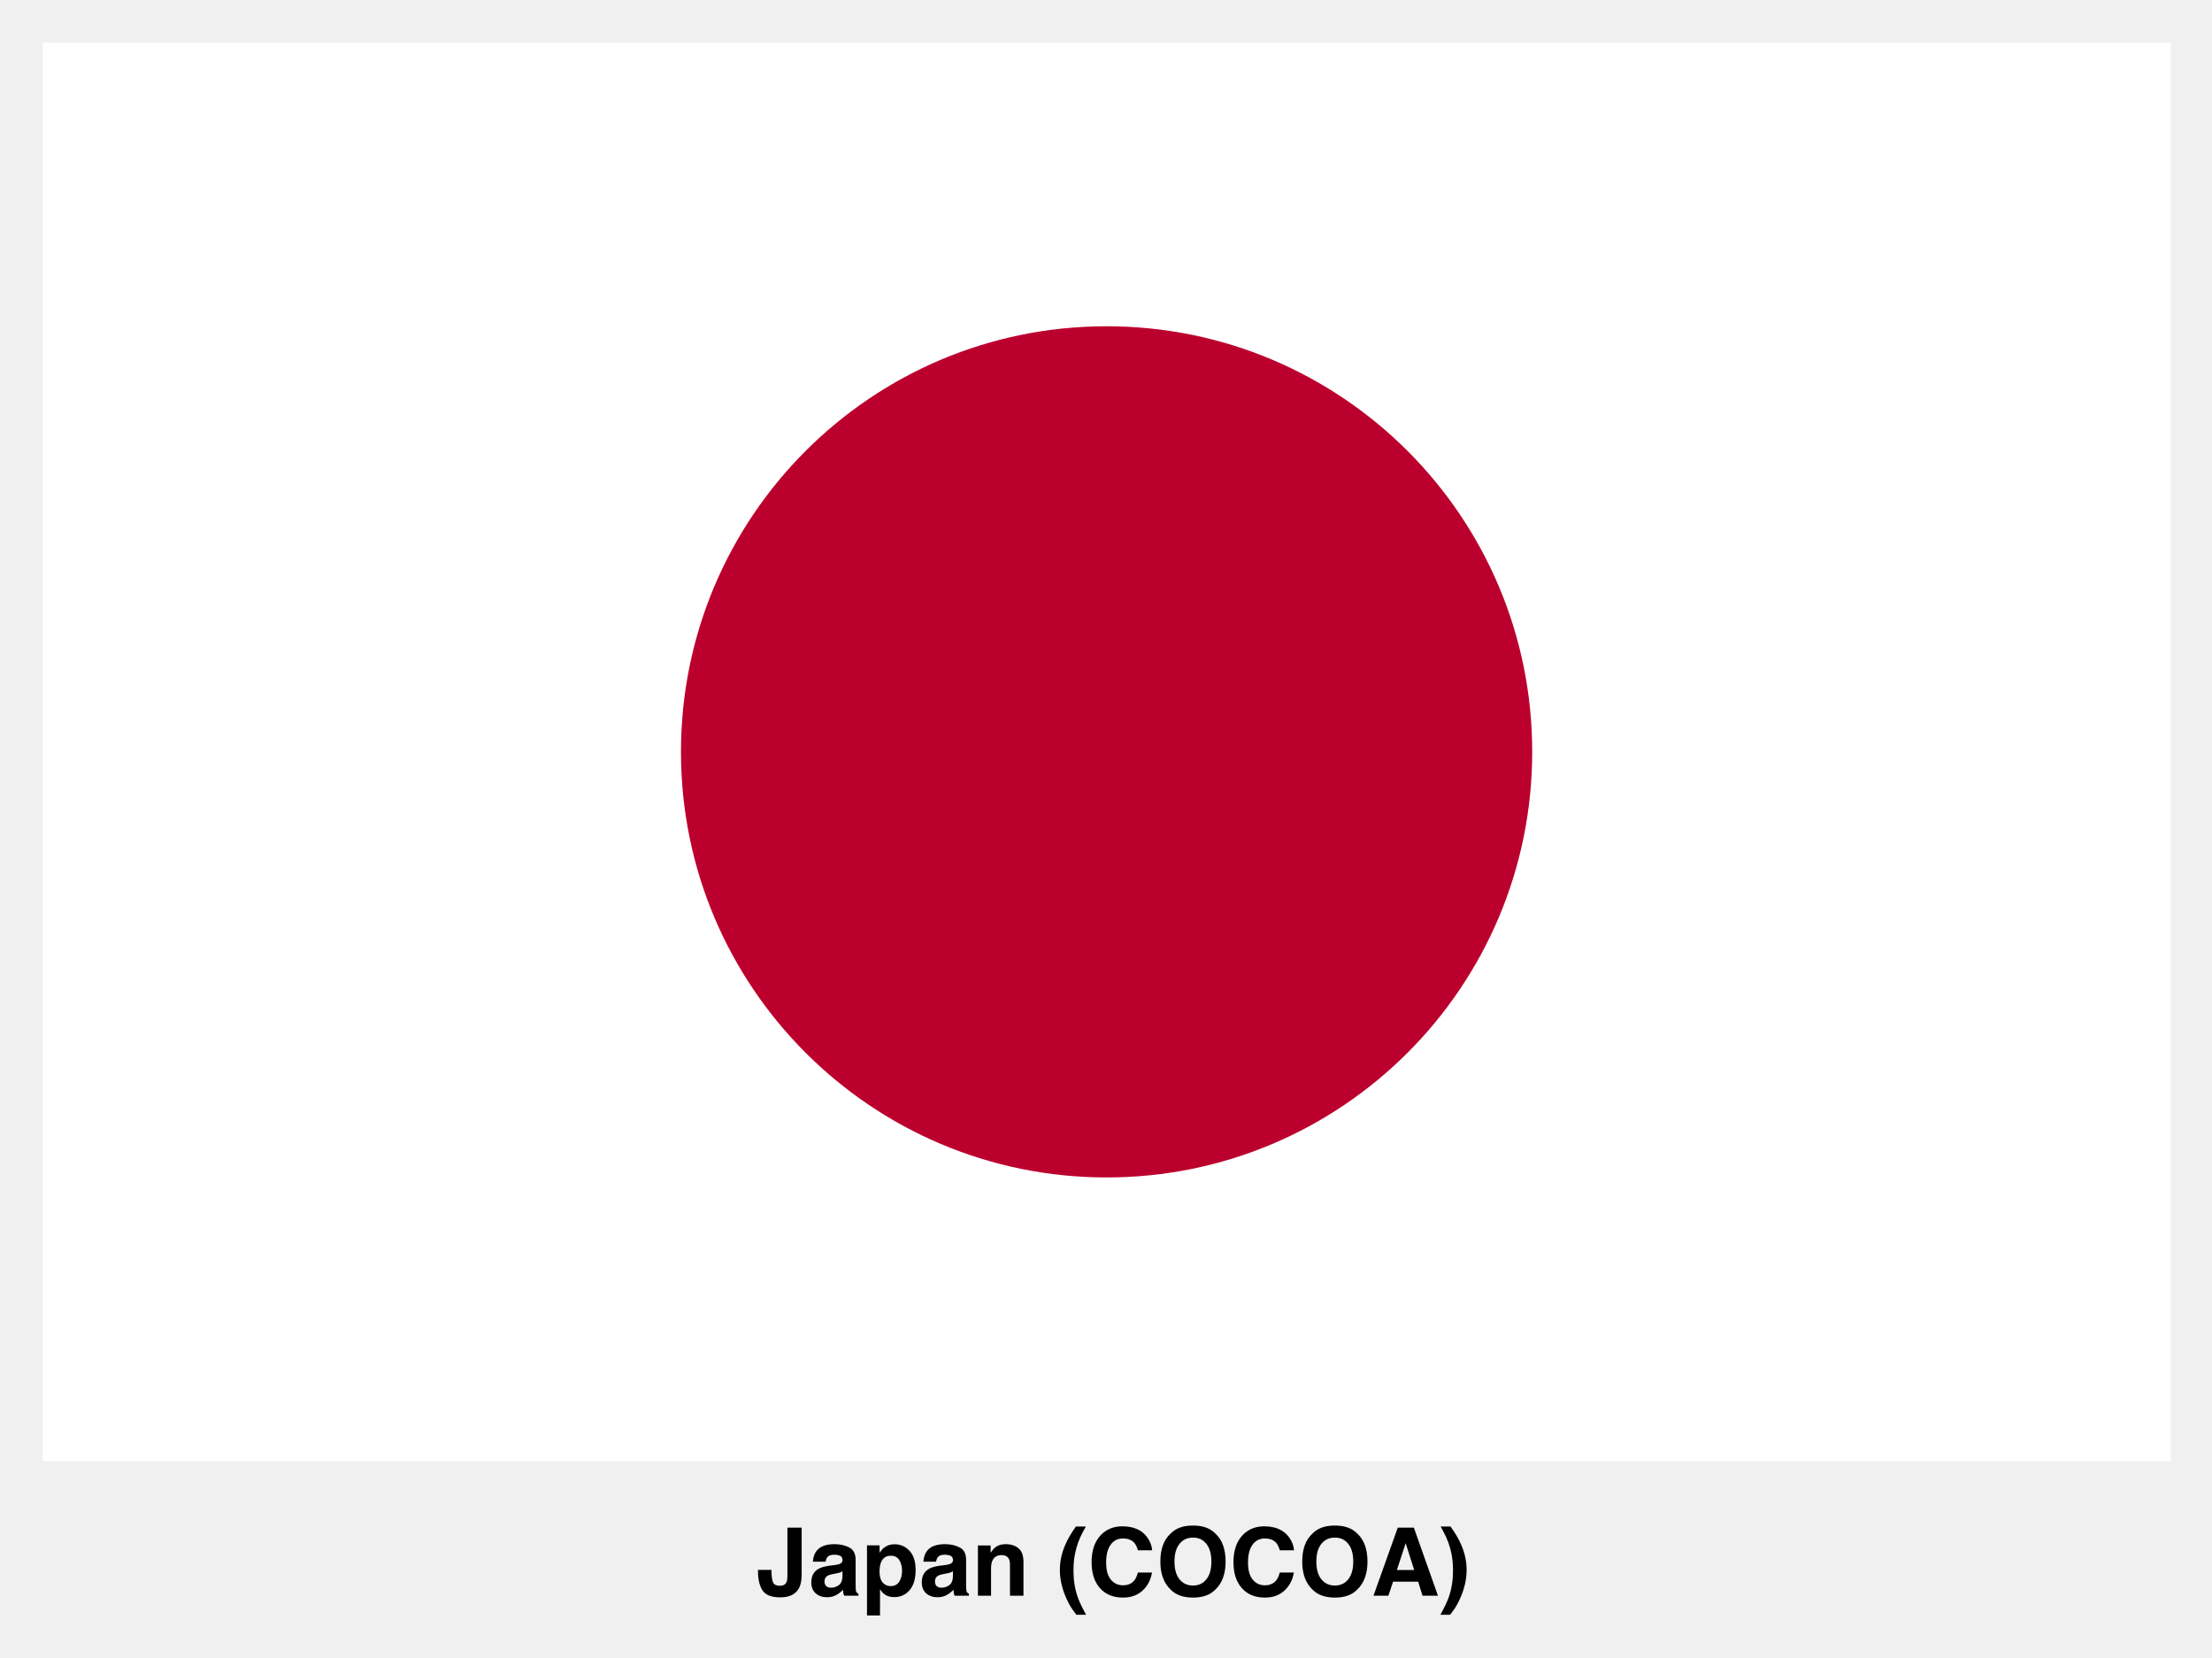
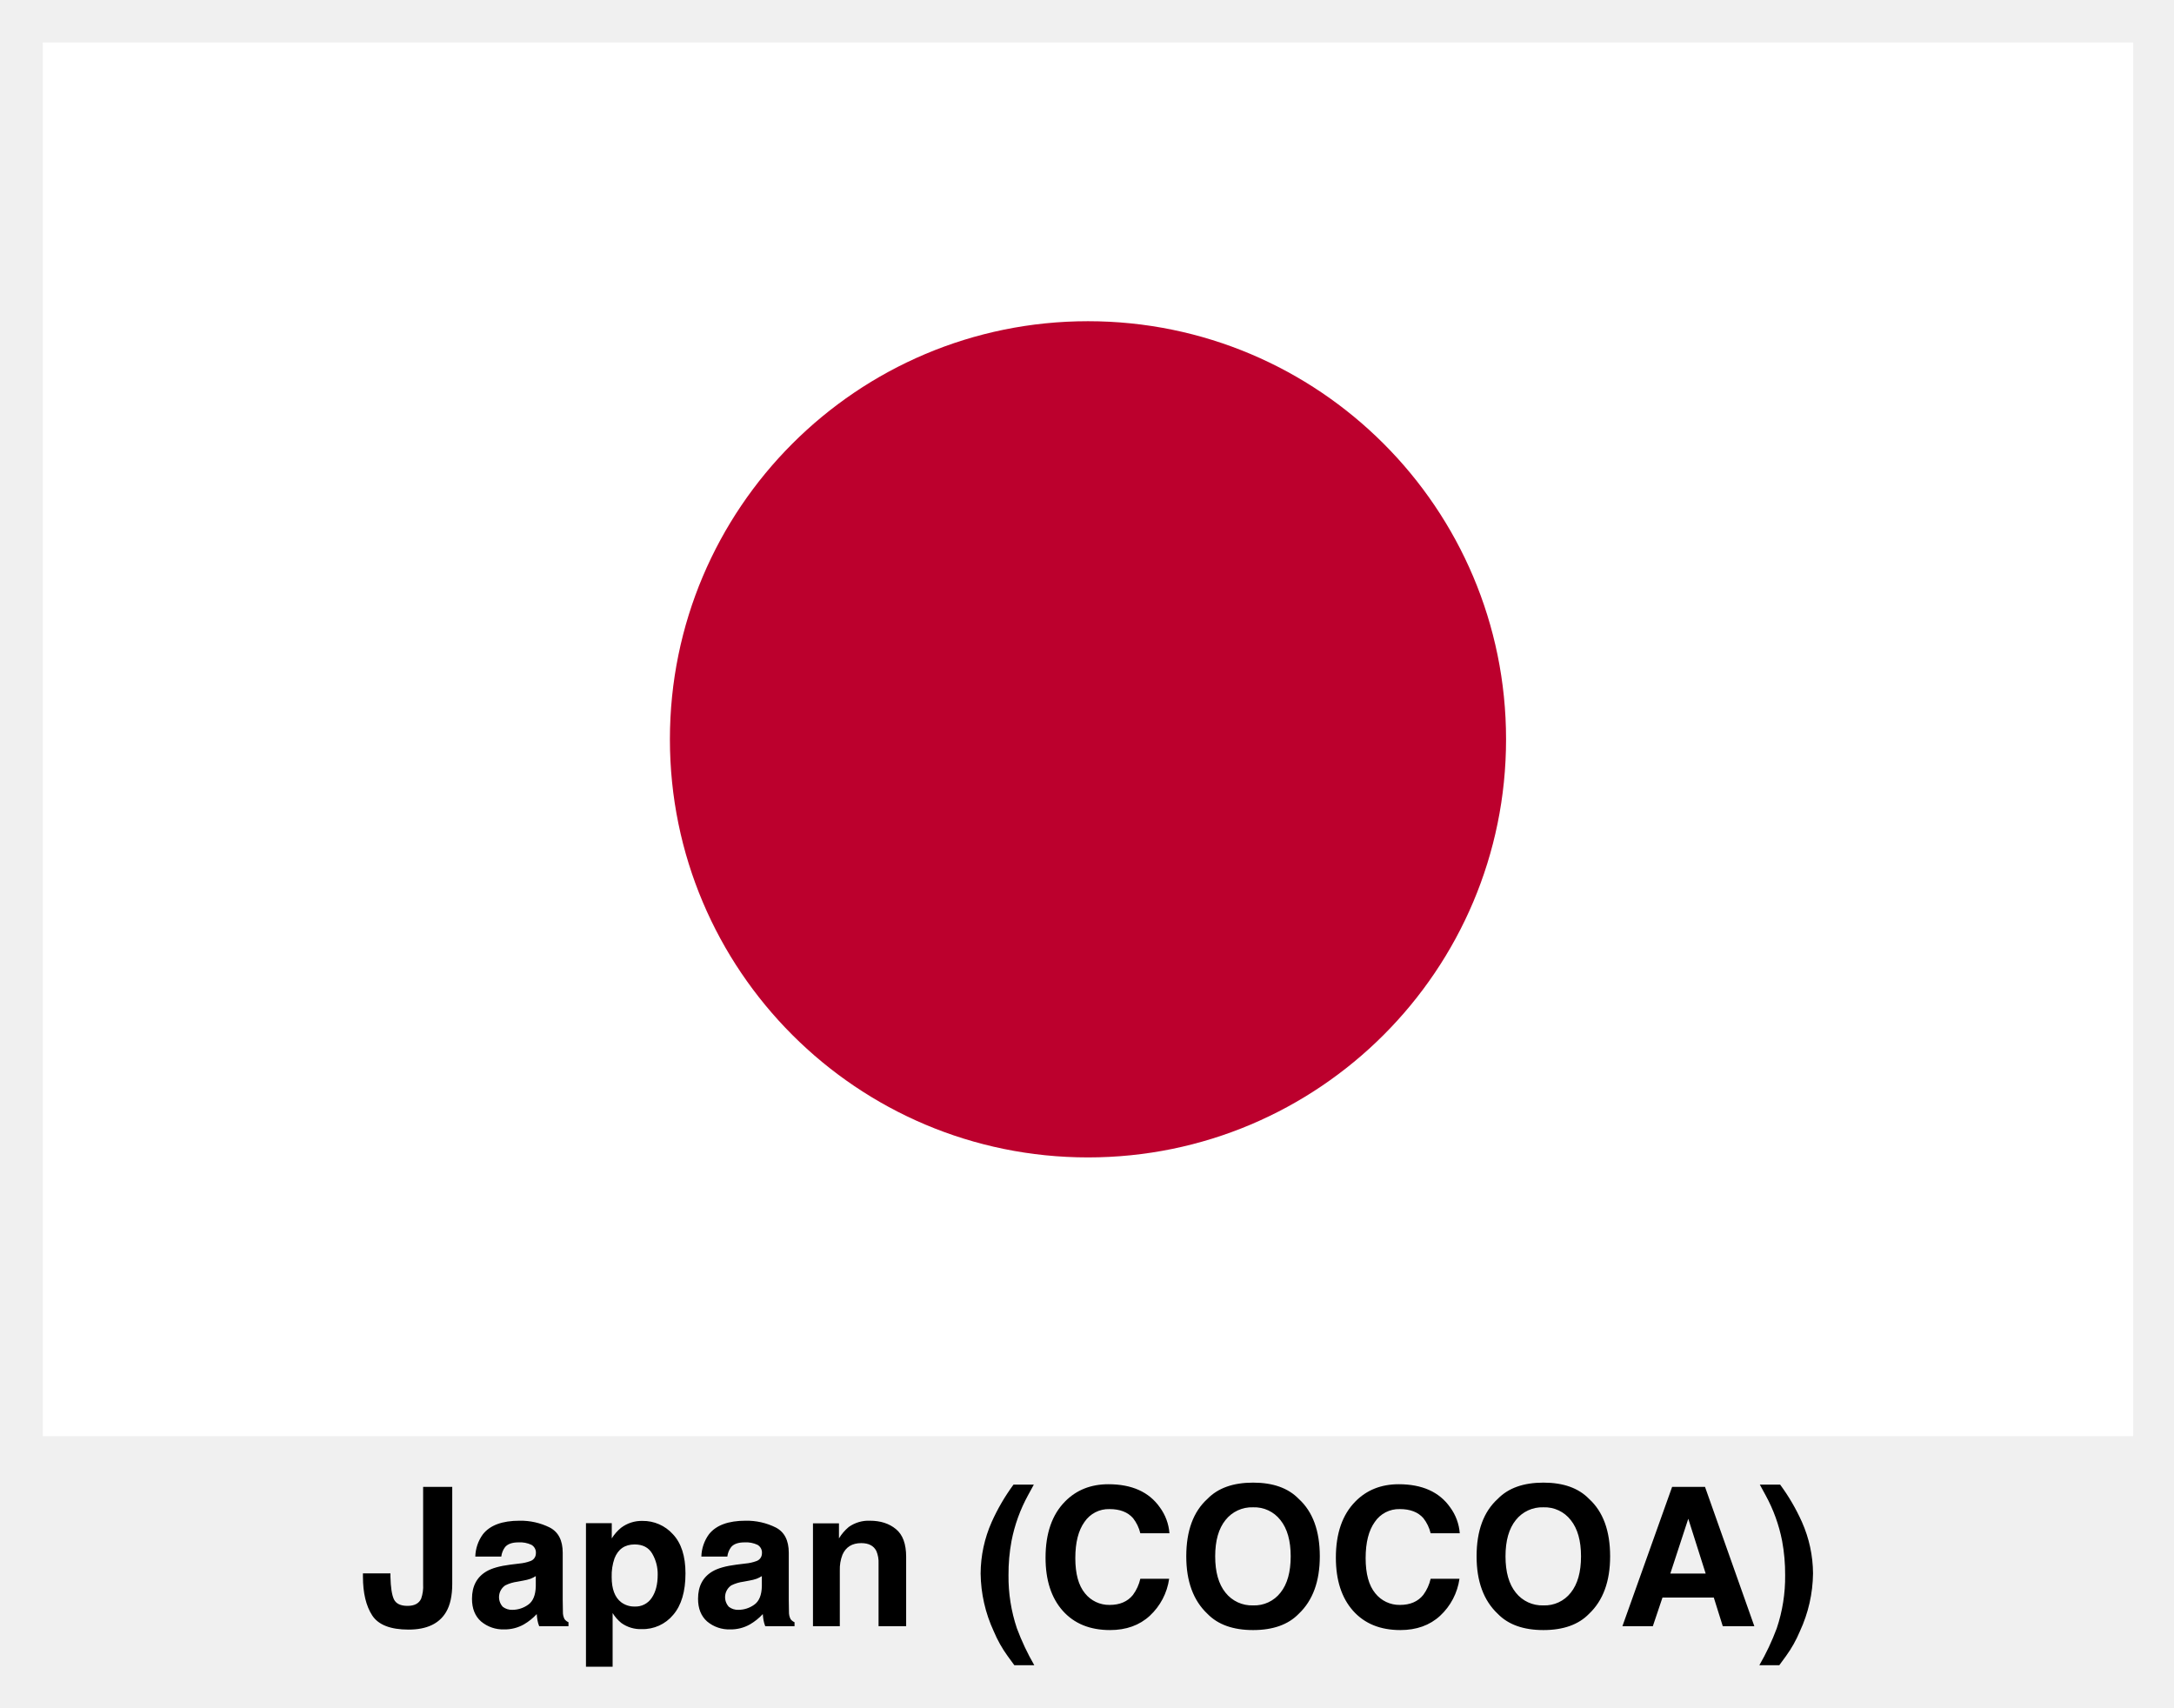
- <svg xmlns="http://www.w3.org/2000/svg" role="img" viewBox="-17.99 -17.99 935.48 700.98">
-   <path fill="#fff" d="M0 0h900v600H0z" />
-   <circle cx="450" cy="300" r="180" fill="#bc002d" />
-   <path d="M486.543 627.225c-4.115 0-7.259 1.12-9.434 3.359-2.917 2.643-4.375 6.602-4.375 11.875 0 5.169 1.458 9.128 4.375 11.875 2.174 2.24 5.319 3.359 9.434 3.359 4.115 0 7.259-1.12 9.434-3.359 2.904-2.747 4.355-6.706 4.355-11.875 0-5.273-1.452-9.232-4.355-11.875-2.174-2.24-5.319-3.359-9.434-3.359zm60 0c-4.115 0-7.259 1.12-9.434 3.359-2.917 2.643-4.375 6.602-4.375 11.875 0 5.169 1.458 9.128 4.375 11.875 2.174 2.24 5.319 3.359 9.434 3.359 4.115 0 7.259-1.12 9.434-3.359 2.904-2.747 4.355-6.706 4.355-11.875 0-5.273-1.452-9.232-4.355-11.875-2.174-2.24-5.319-3.359-9.434-3.359zm-89.902.332c-3.62 0-6.602 1.185-8.945 3.555-2.695 2.721-4.043 6.595-4.043 11.621 0 4.648 1.185 8.307 3.555 10.977 2.37 2.656 5.625 3.984 9.766 3.984 3.346 0 6.087-.983 8.223-2.949 2.148-1.966 3.483-4.518 4.004-7.656h-5.957c-.404 1.484-.911 2.598-1.523 3.34-1.107 1.38-2.715 2.07-4.824 2.07-2.057 0-3.757-.801-5.098-2.402-1.328-1.615-1.992-4.036-1.992-7.266 0-3.229.632-5.723 1.895-7.48 1.263-1.771 2.988-2.656 5.176-2.656 2.148 0 3.77.625 4.863 1.875.612.703 1.113 1.745 1.504 3.125h6.016c-.091-1.797-.755-3.587-1.992-5.371-2.24-3.177-5.781-4.766-10.625-4.766zm60 0c-3.62 0-6.602 1.185-8.945 3.555-2.695 2.721-4.043 6.595-4.043 11.621 0 4.648 1.185 8.307 3.555 10.977 2.37 2.656 5.625 3.984 9.766 3.984 3.346 0 6.087-.983 8.223-2.949 2.148-1.966 3.483-4.518 4.004-7.656h-5.957c-.404 1.484-.911 2.598-1.523 3.34-1.107 1.38-2.715 2.07-4.824 2.07-2.057 0-3.757-.801-5.098-2.402-1.328-1.615-1.992-4.036-1.992-7.266 0-3.229.632-5.723 1.895-7.48 1.263-1.771 2.988-2.656 5.176-2.656 2.148 0 3.77.625 4.863 1.875.612.703 1.113 1.745 1.504 3.125h6.016c-.091-1.797-.755-3.587-1.992-5.371-2.24-3.177-5.781-4.766-10.625-4.766zm-79.609.078c-1.979 2.76-3.483 5.339-4.512 7.734-1.523 3.516-2.285 7.057-2.285 10.625-0 3.919.905 7.904 2.715 11.953 1.016 2.266 1.973 3.971 2.871 5.117l1.387 1.895h4.121c-1.719-3.099-2.917-5.638-3.594-7.617-1.159-3.346-1.738-7.012-1.738-10.996 0-2.552.208-4.909.625-7.07.638-3.294 1.777-6.445 3.418-9.453l1.191-2.188zm154.238 0l1.191 2.188c1.641 3.008 2.78 6.159 3.418 9.453.417 2.161.625 4.518.625 7.07 0 3.984-.579 7.65-1.738 10.996-.677 1.979-1.875 4.518-3.594 7.617h4.121l1.387-1.895c.898-1.146 1.855-2.852 2.871-5.117 1.81-4.049 2.715-8.034 2.715-11.953 0-3.568-.762-7.109-2.285-10.625-1.029-2.396-2.533-4.974-4.512-7.734zm-276.25.469v20.137c0 1.393-.137 2.383-.41 2.969-.456.99-1.393 1.484-2.812 1.484-1.432 0-2.37-.449-2.812-1.348-.43-.911-.671-2.48-.723-4.707v-.664h-5.684v.664c0 3.385.638 6.061 1.914 8.027 1.276 1.953 3.783 2.93 7.52 2.93 3.737 0 6.322-1.211 7.754-3.633.846-1.432 1.27-3.372 1.27-5.82v-20.039zm258.125 0l-10.273 28.789h6.289l1.992-5.918h10.605l1.855 5.918h6.523l-10.195-28.789zm-86.602 4.219c2.383 0 4.271.885 5.664 2.656 1.406 1.758 2.109 4.251 2.109 7.48 0 3.242-.703 5.742-2.109 7.5-1.393 1.758-3.281 2.637-5.664 2.637s-4.284-.879-5.703-2.637c-1.419-1.758-2.129-4.258-2.129-7.5 0-3.242.71-5.742 2.129-7.5 1.419-1.758 3.32-2.637 5.703-2.637zm60 0c2.383 0 4.271.885 5.664 2.656 1.406 1.758 2.109 4.251 2.109 7.48 0 3.242-.703 5.742-2.109 7.5-1.393 1.758-3.281 2.637-5.664 2.637s-4.284-.879-5.703-2.637c-1.419-1.758-2.129-4.258-2.129-7.5 0-3.242.71-5.742 2.129-7.5 1.419-1.758 3.32-2.637 5.703-2.637zm29.941 2.363l3.594 11.328h-7.305zm-241.543.41c-3.581 0-6.107.938-7.578 2.812-.924 1.198-1.445 2.728-1.562 4.59h5.371c.13-.82.391-1.471.781-1.953.547-.651 1.478-.977 2.793-.977 1.172 0 2.057.169 2.656.508.612.326.918.924.918 1.797 0 .716-.397 1.243-1.191 1.582-.443.195-1.178.358-2.207.488l-1.895.234c-2.148.273-3.776.729-4.883 1.367-2.018 1.172-3.027 3.066-3.027 5.684 0 2.018.625 3.581 1.875 4.688 1.263 1.094 2.858 1.641 4.785 1.641 1.51 0 2.865-.345 4.062-1.035 1.003-.586 1.888-1.296 2.656-2.129.039.482.091.911.156 1.289.065.378.182.781.352 1.211h6.055v-.82c-.365-.169-.638-.384-.82-.645-.182-.26-.293-.755-.332-1.484-.026-.964-.039-1.784-.039-2.461v-9.766c0-2.565-.905-4.31-2.715-5.234-1.81-.924-3.88-1.387-6.211-1.387zm46.719 0c-3.581 0-6.107.938-7.578 2.812-.924 1.198-1.445 2.728-1.562 4.59h5.371c.13-.82.391-1.471.781-1.953.547-.651 1.478-.977 2.793-.977 1.172 0 2.057.169 2.656.508.612.326.918.924.918 1.797 0 .716-.397 1.243-1.191 1.582-.443.195-1.178.358-2.207.488l-1.895.234c-2.148.273-3.776.729-4.883 1.367-2.018 1.172-3.027 3.066-3.027 5.684 0 2.018.625 3.581 1.875 4.688 1.263 1.094 2.858 1.641 4.785 1.641 1.51 0 2.865-.345 4.062-1.035 1.003-.586 1.888-1.296 2.656-2.129.039.482.091.911.156 1.289.065.378.182.781.352 1.211h6.055v-.82c-.365-.169-.638-.384-.82-.645-.182-.26-.293-.755-.332-1.484-.026-.964-.039-1.784-.039-2.461v-9.766c0-2.565-.905-4.31-2.715-5.234-1.81-.924-3.88-1.387-6.211-1.387zm25.684 0c-1.758 0-3.21.43-4.355 1.289-.638.482-1.315 1.27-2.031 2.363v-3.105h-5.371v21.25h5.547v-11.523c0-1.315.182-2.396.547-3.242.703-1.602 1.999-2.402 3.887-2.402 1.536 0 2.578.547 3.125 1.641.299.599.449 1.458.449 2.578v12.949h5.703v-14.336c0-2.669-.703-4.577-2.109-5.723-1.393-1.159-3.19-1.738-5.391-1.738zm-47.012.039c-1.706 0-3.177.475-4.414 1.426-.677.534-1.315 1.263-1.914 2.188v-3.145h-5.332v29.668h5.508v-11.094c.586.898 1.185 1.582 1.797 2.051 1.12.846 2.526 1.27 4.219 1.27 2.656 0 4.824-.983 6.504-2.949 1.693-1.966 2.539-4.824 2.539-8.574 0-3.555-.866-6.25-2.598-8.086-1.719-1.836-3.822-2.754-6.309-2.754zm-1.602 4.863c1.68 0 2.891.632 3.633 1.895.755 1.263 1.133 2.715 1.133 4.355 0 1.992-.41 3.587-1.23 4.785-.807 1.198-1.986 1.797-3.535 1.797-1.068 0-1.992-.293-2.773-.879-1.315-1.003-1.973-2.741-1.973-5.215 0-1.562.195-2.852.586-3.867.755-1.914 2.142-2.871 4.16-2.871zm-20.43 6.543v2.07c-.039 1.862-.566 3.145-1.582 3.848-1.003.703-2.103 1.055-3.301 1.055-.755 0-1.4-.208-1.934-.625-.521-.43-.781-1.12-.781-2.07 0-1.068.43-1.855 1.289-2.363.508-.299 1.348-.553 2.52-.762l1.25-.234c.625-.117 1.113-.241 1.465-.371.365-.143.723-.326 1.074-.547zm46.719 0v2.07c-.039 1.862-.566 3.145-1.582 3.848-1.003.703-2.103 1.055-3.301 1.055-.755 0-1.4-.208-1.934-.625-.521-.43-.781-1.12-.781-2.07-0-1.068.43-1.855 1.289-2.363.508-.299 1.348-.553 2.52-.762l1.25-.234c.625-.117 1.113-.241 1.465-.371.365-.143.723-.326 1.074-.547z" style="" text-anchor="middle" />
+ <svg xmlns="http://www.w3.org/2000/svg" role="img" viewBox="-19.00 -17.00 936.00 735.00">
+   <path d="M520.506 621.295q-12.858 0-19.653 6.998-9.114 8.26-9.114 24.739 0 16.153 9.114 24.739 6.795 6.998 19.653 6.998t19.653-6.998q9.074-8.585 9.074-24.739 0-16.479-9.074-24.739-6.795-6.998-19.653-6.998zm124.995 0q-12.858 0-19.653 6.998-9.114 8.26-9.114 24.739 0 16.153 9.114 24.739 6.795 6.998 19.653 6.998t19.653-6.998q9.073-8.585 9.074-24.739 0-16.479-9.074-24.739-6.795-6.998-19.653-6.998zm-187.29.692q-11.311 0-18.635 7.405-8.423 8.504-8.423 24.21 0 14.526 7.405 22.867 7.405 8.3 20.344 8.3 10.457 0 17.13-6.144a26.871 26.871 0 0 0 8.341-15.95h-12.41a18.736 18.736 0 0 1-3.174 6.958q-3.459 4.313-10.05 4.313a13.258 13.258 0 0 1-10.62-5.005q-4.15-5.045-4.15-15.136t3.947-15.584a12.546 12.546 0 0 1 10.782-5.534q6.714 0 10.131 3.906a16.927 16.927 0 0 1 3.133 6.51h12.532a21.492 21.492 0 0 0-4.15-11.189q-6.998-9.928-22.135-9.928zm124.995 0q-11.311 0-18.635 7.405-8.423 8.504-8.423 24.21 0 14.526 7.405 22.867 7.405 8.3 20.344 8.3 10.457 0 17.13-6.144a26.871 26.871 0 0 0 8.341-15.95h-12.41a18.734 18.734 0 0 1-3.174 6.958q-3.458 4.313-10.05 4.313a13.257 13.257 0 0 1-10.62-5.005q-4.15-5.045-4.15-15.136t3.947-15.584a12.546 12.546 0 0 1 10.782-5.534q6.714 0 10.131 3.906a16.926 16.926 0 0 1 3.133 6.51h12.532a21.493 21.493 0 0 0-4.15-11.189q-6.998-9.928-22.135-9.928zm-165.847.163a87.228 87.228 0 0 0-9.399 16.113 55.235 55.235 0 0 0-4.761 22.135 60.714 60.714 0 0 0 5.656 24.901 52.88 52.88 0 0 0 5.981 10.66l2.889 3.947h8.585a104.499 104.499 0 0 1-7.487-15.869 69.591 69.591 0 0 1-3.621-22.908 77.91 77.91 0 0 1 1.302-14.729 67.856 67.856 0 0 1 7.121-19.693l2.482-4.557zm321.318 0l2.482 4.557a67.854 67.854 0 0 1 7.121 19.693 77.904 77.904 0 0 1 1.302 14.729 69.591 69.591 0 0 1-3.621 22.908 104.493 104.493 0 0 1-7.487 15.869h8.585l2.889-3.947a52.88 52.88 0 0 0 5.981-10.66 60.715 60.715 0 0 0 5.656-24.901 55.235 55.235 0 0 0-4.761-22.135 87.22 87.22 0 0 0-9.399-16.113zm-575.5.977v41.95a15.92 15.92 0 0 1-.854 6.185q-1.424 3.092-5.859 3.092-4.476 0-5.859-2.808-1.343-2.848-1.505-9.806v-1.383h-11.84v1.383q0 10.579 3.987 16.723 3.987 6.103 15.665 6.103t16.153-7.568q2.645-4.476 2.645-12.125v-41.746zm537.741 0l-21.402 59.975h13.102l4.15-12.329h22.094l3.865 12.329h13.59l-21.239-59.975zm-180.413 8.789a14.218 14.218 0 0 1 11.8 5.534q4.394 5.493 4.394 15.584 0 10.131-4.394 15.624a14.259 14.259 0 0 1-11.8 5.493 14.486 14.486 0 0 1-11.881-5.493q-4.435-5.493-4.435-15.624t4.435-15.624a14.486 14.486 0 0 1 11.881-5.493zm124.995 0a14.218 14.218 0 0 1 11.8 5.534q4.394 5.493 4.394 15.584 0 10.131-4.394 15.624a14.259 14.259 0 0 1-11.8 5.493 14.486 14.486 0 0 1-11.881-5.493q-4.435-5.493-4.435-15.624t4.435-15.624a14.486 14.486 0 0 1 11.881-5.493zm62.376 4.923l7.487 23.599H700.146zm-503.196.854q-11.189 0-15.787 5.859a17.018 17.018 0 0 0-3.255 9.562h11.189a8.456 8.456 0 0 1 1.628-4.069q1.709-2.034 5.818-2.034a11.497 11.497 0 0 1 5.534 1.058 3.854 3.854 0 0 1 1.912 3.743 3.486 3.486 0 0 1-2.482 3.296 18.098 18.098 0 0 1-4.598 1.017l-3.947.488q-6.714.854-10.172 2.848-6.307 3.662-6.307 11.84 0 6.307 3.906 9.765a14.682 14.682 0 0 0 9.969 3.418 16.644 16.644 0 0 0 8.463-2.156 23.825 23.825 0 0 0 5.534-4.435q.122 1.505.326 2.685a12.912 12.912 0 0 0 .732 2.523h12.613v-1.709a4.156 4.156 0 0 1-1.709-1.343 6.447 6.447 0 0 1-.692-3.092q-.082-3.011-.081-5.127v-20.344q0-8.016-5.656-10.905a28.048 28.048 0 0 0-12.939-2.889zm97.327 0q-11.189 0-15.787 5.859a17.018 17.018 0 0 0-3.255 9.562h11.189a8.456 8.456 0 0 1 1.628-4.069q1.709-2.034 5.818-2.034a11.497 11.497 0 0 1 5.534 1.058 3.854 3.854 0 0 1 1.912 3.743 3.486 3.486 0 0 1-2.482 3.296 18.098 18.098 0 0 1-4.598 1.017l-3.947.488q-6.714.854-10.172 2.848-6.307 3.662-6.307 11.84 0 6.307 3.906 9.765a14.682 14.682 0 0 0 9.969 3.418 16.645 16.645 0 0 0 8.463-2.156 23.825 23.825 0 0 0 5.534-4.435q.122 1.505.326 2.685a12.913 12.913 0 0 0 .732 2.523h12.613v-1.709a4.156 4.156 0 0 1-1.709-1.343 6.447 6.447 0 0 1-.692-3.092q-.082-3.011-.081-5.127v-20.344q0-8.016-5.656-10.905a28.048 28.048 0 0 0-12.939-2.889zm53.506 0a14.706 14.706 0 0 0-9.074 2.685 19.685 19.685 0 0 0-4.232 4.923v-6.469H331.019v44.269h11.556v-24.006a17.19 17.19 0 0 1 1.139-6.754q2.197-5.005 8.097-5.005 4.801 0 6.51 3.418a12.31 12.31 0 0 1 .936 5.371v26.977h11.881V653.236q0-8.341-4.394-11.922-4.354-3.621-11.23-3.621zm-97.938.082a14.651 14.651 0 0 0-9.196 2.97 18.615 18.615 0 0 0-3.987 4.557V638.751h-11.108v61.806h11.474v-23.111a17.051 17.051 0 0 0 3.743 4.272 14.162 14.162 0 0 0 8.789 2.645 16.998 16.998 0 0 0 13.549-6.144Q276.13 672.075 276.13 660.357q0-11.108-5.412-16.845a17.312 17.312 0 0 0-13.142-5.737zm-3.336 10.131q5.249 0 7.568 3.947a17.337 17.337 0 0 1 2.36 9.074q0 6.225-2.563 9.969a8.322 8.322 0 0 1-7.365 3.743 9.358 9.358 0 0 1-5.778-1.831q-4.11-3.133-4.11-10.864a22.685 22.685 0 0 1 1.221-8.056q2.36-5.981 8.667-5.981zm-42.56 13.631v4.313q-.122 5.819-3.296 8.016a11.719 11.719 0 0 1-6.876 2.197 6.349 6.349 0 0 1-4.028-1.302 6.133 6.133 0 0 1 1.058-9.236 16.813 16.813 0 0 1 5.249-1.587l2.604-.488a19.579 19.579 0 0 0 3.052-.773 13.385 13.385 0 0 0 2.238-1.139zm97.327 0v4.313q-.122 5.819-3.296 8.016a11.719 11.719 0 0 1-6.876 2.197 6.349 6.349 0 0 1-4.028-1.302 6.133 6.133 0 0 1 1.058-9.236 16.813 16.813 0 0 1 5.249-1.587l2.604-.488a19.58 19.58 0 0 0 3.052-.773 13.385 13.385 0 0 0 2.238-1.139z" />
+   <path fill="#fff" d="M-.577 1.285h900v600h-900z" />
+   <circle cx="449.423" cy="301.285" r="180" fill="#bc002d" />
</svg>
